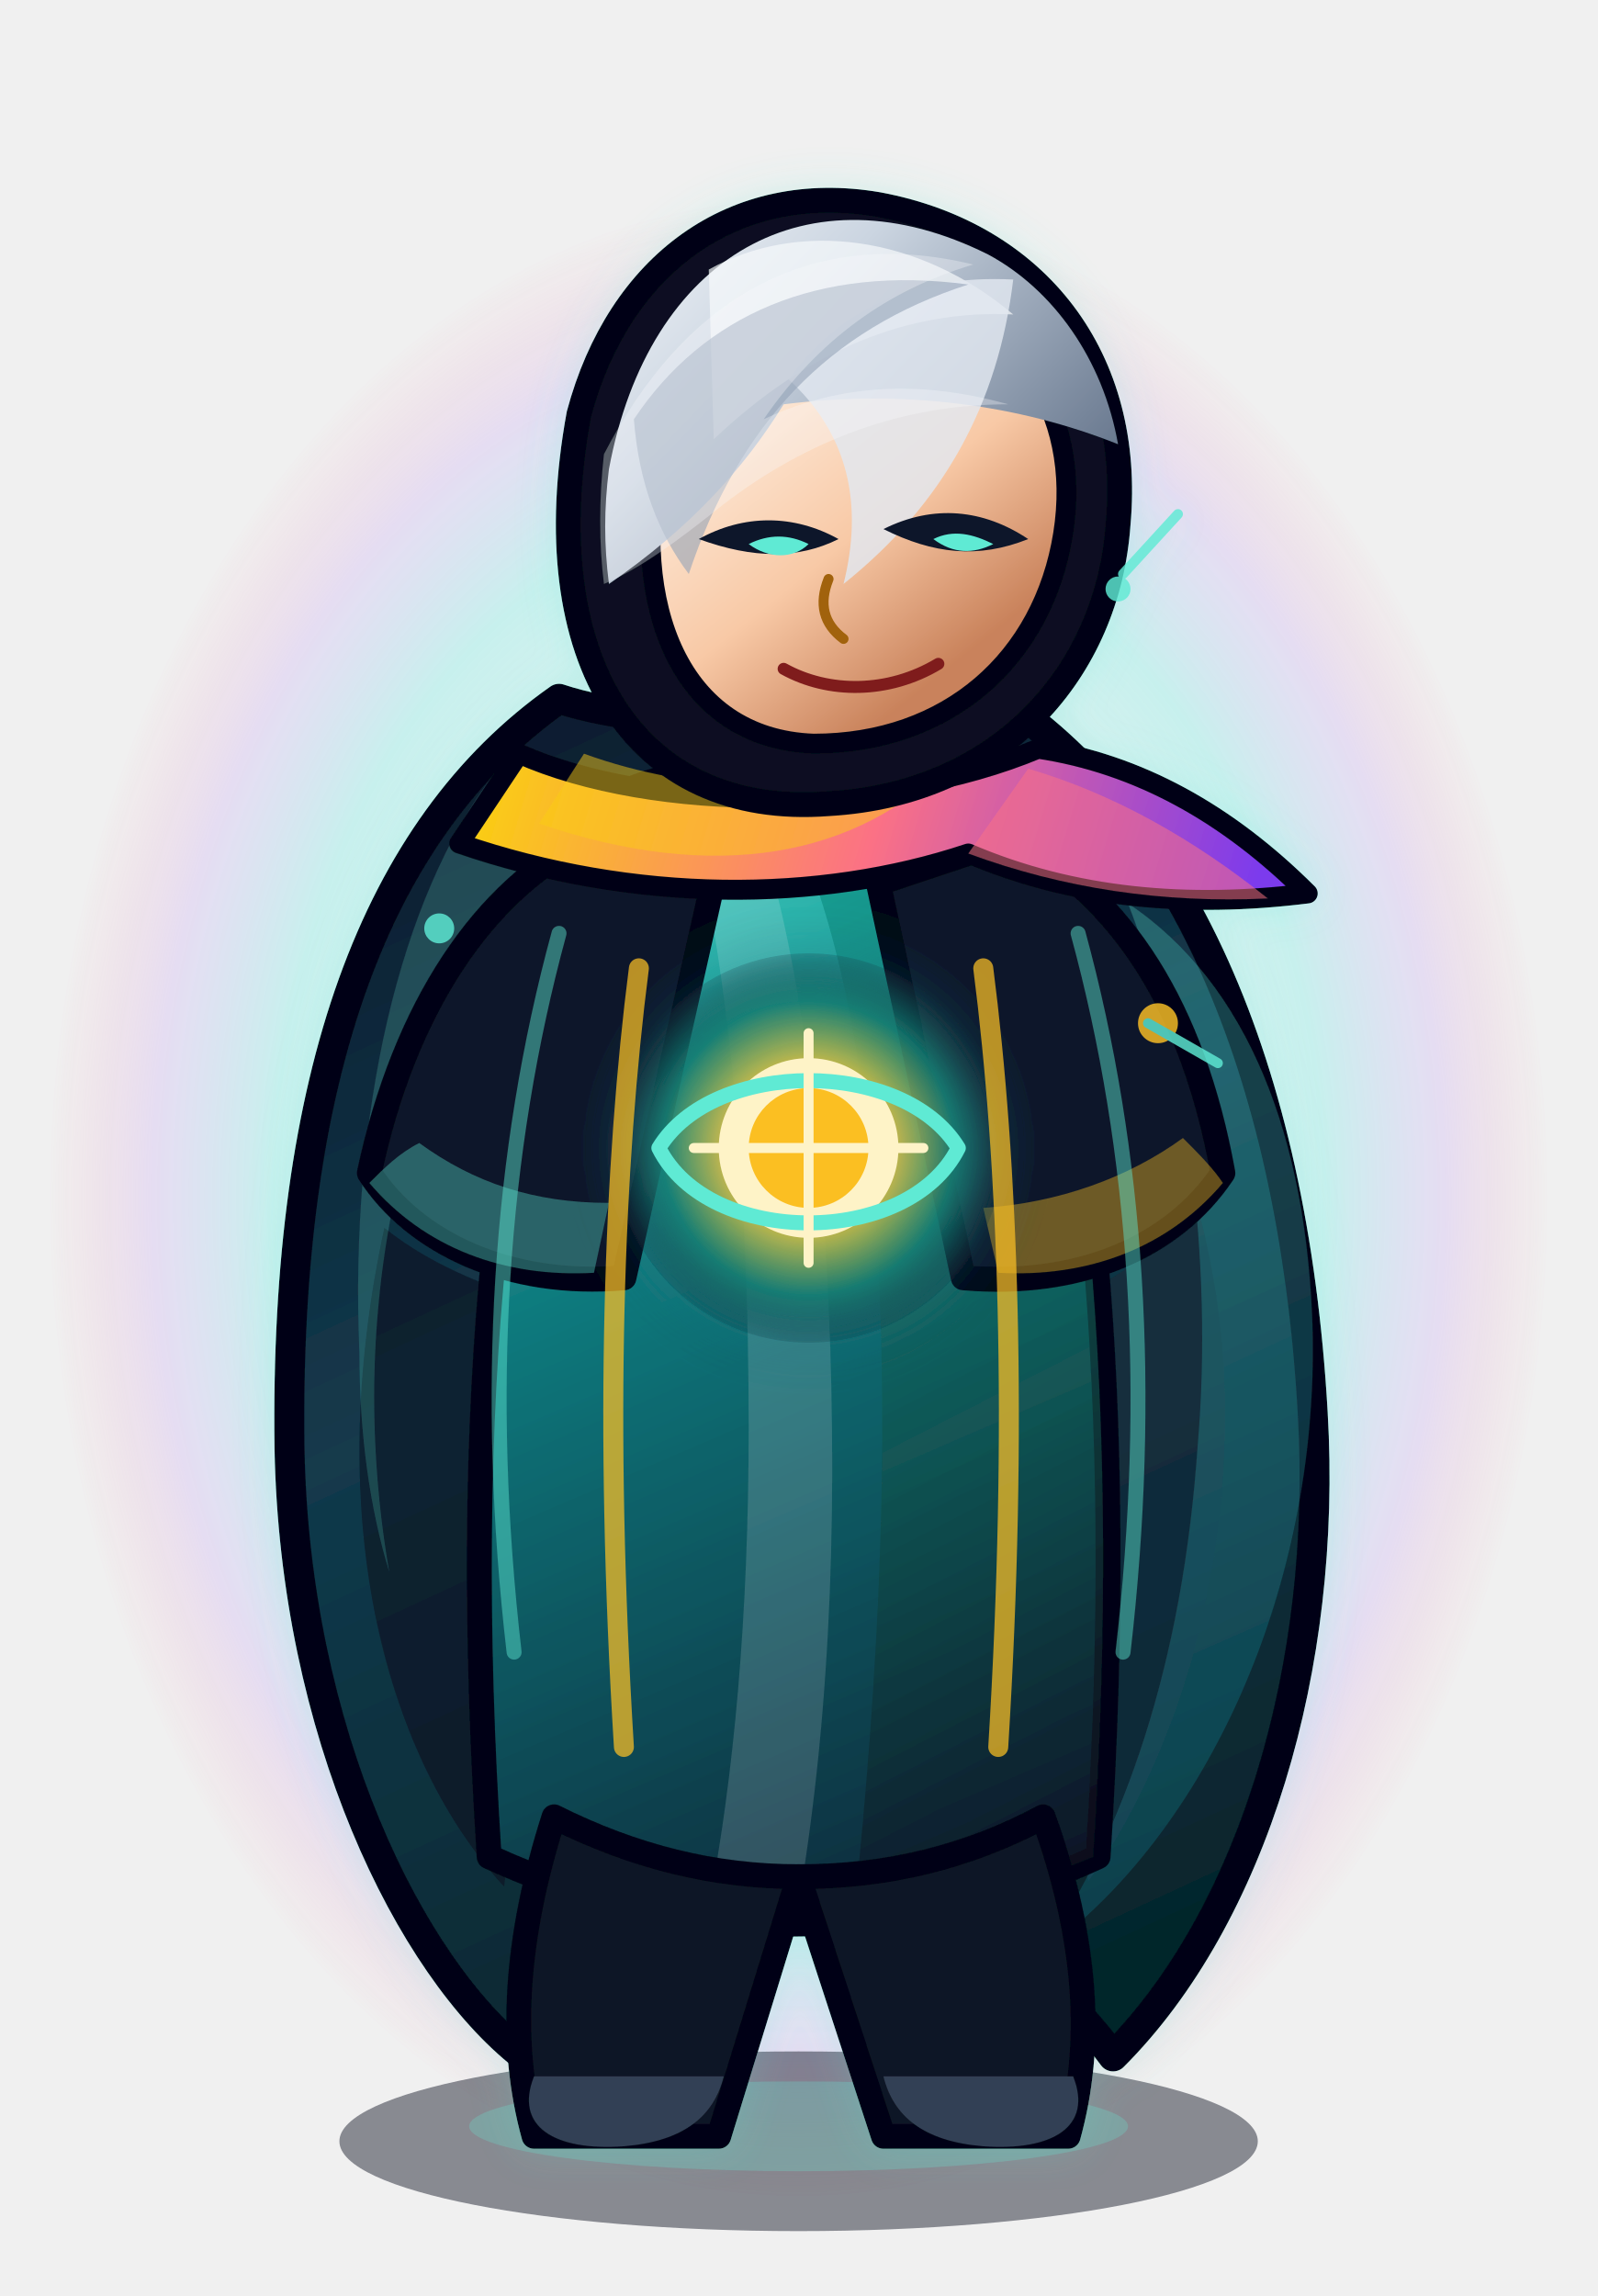
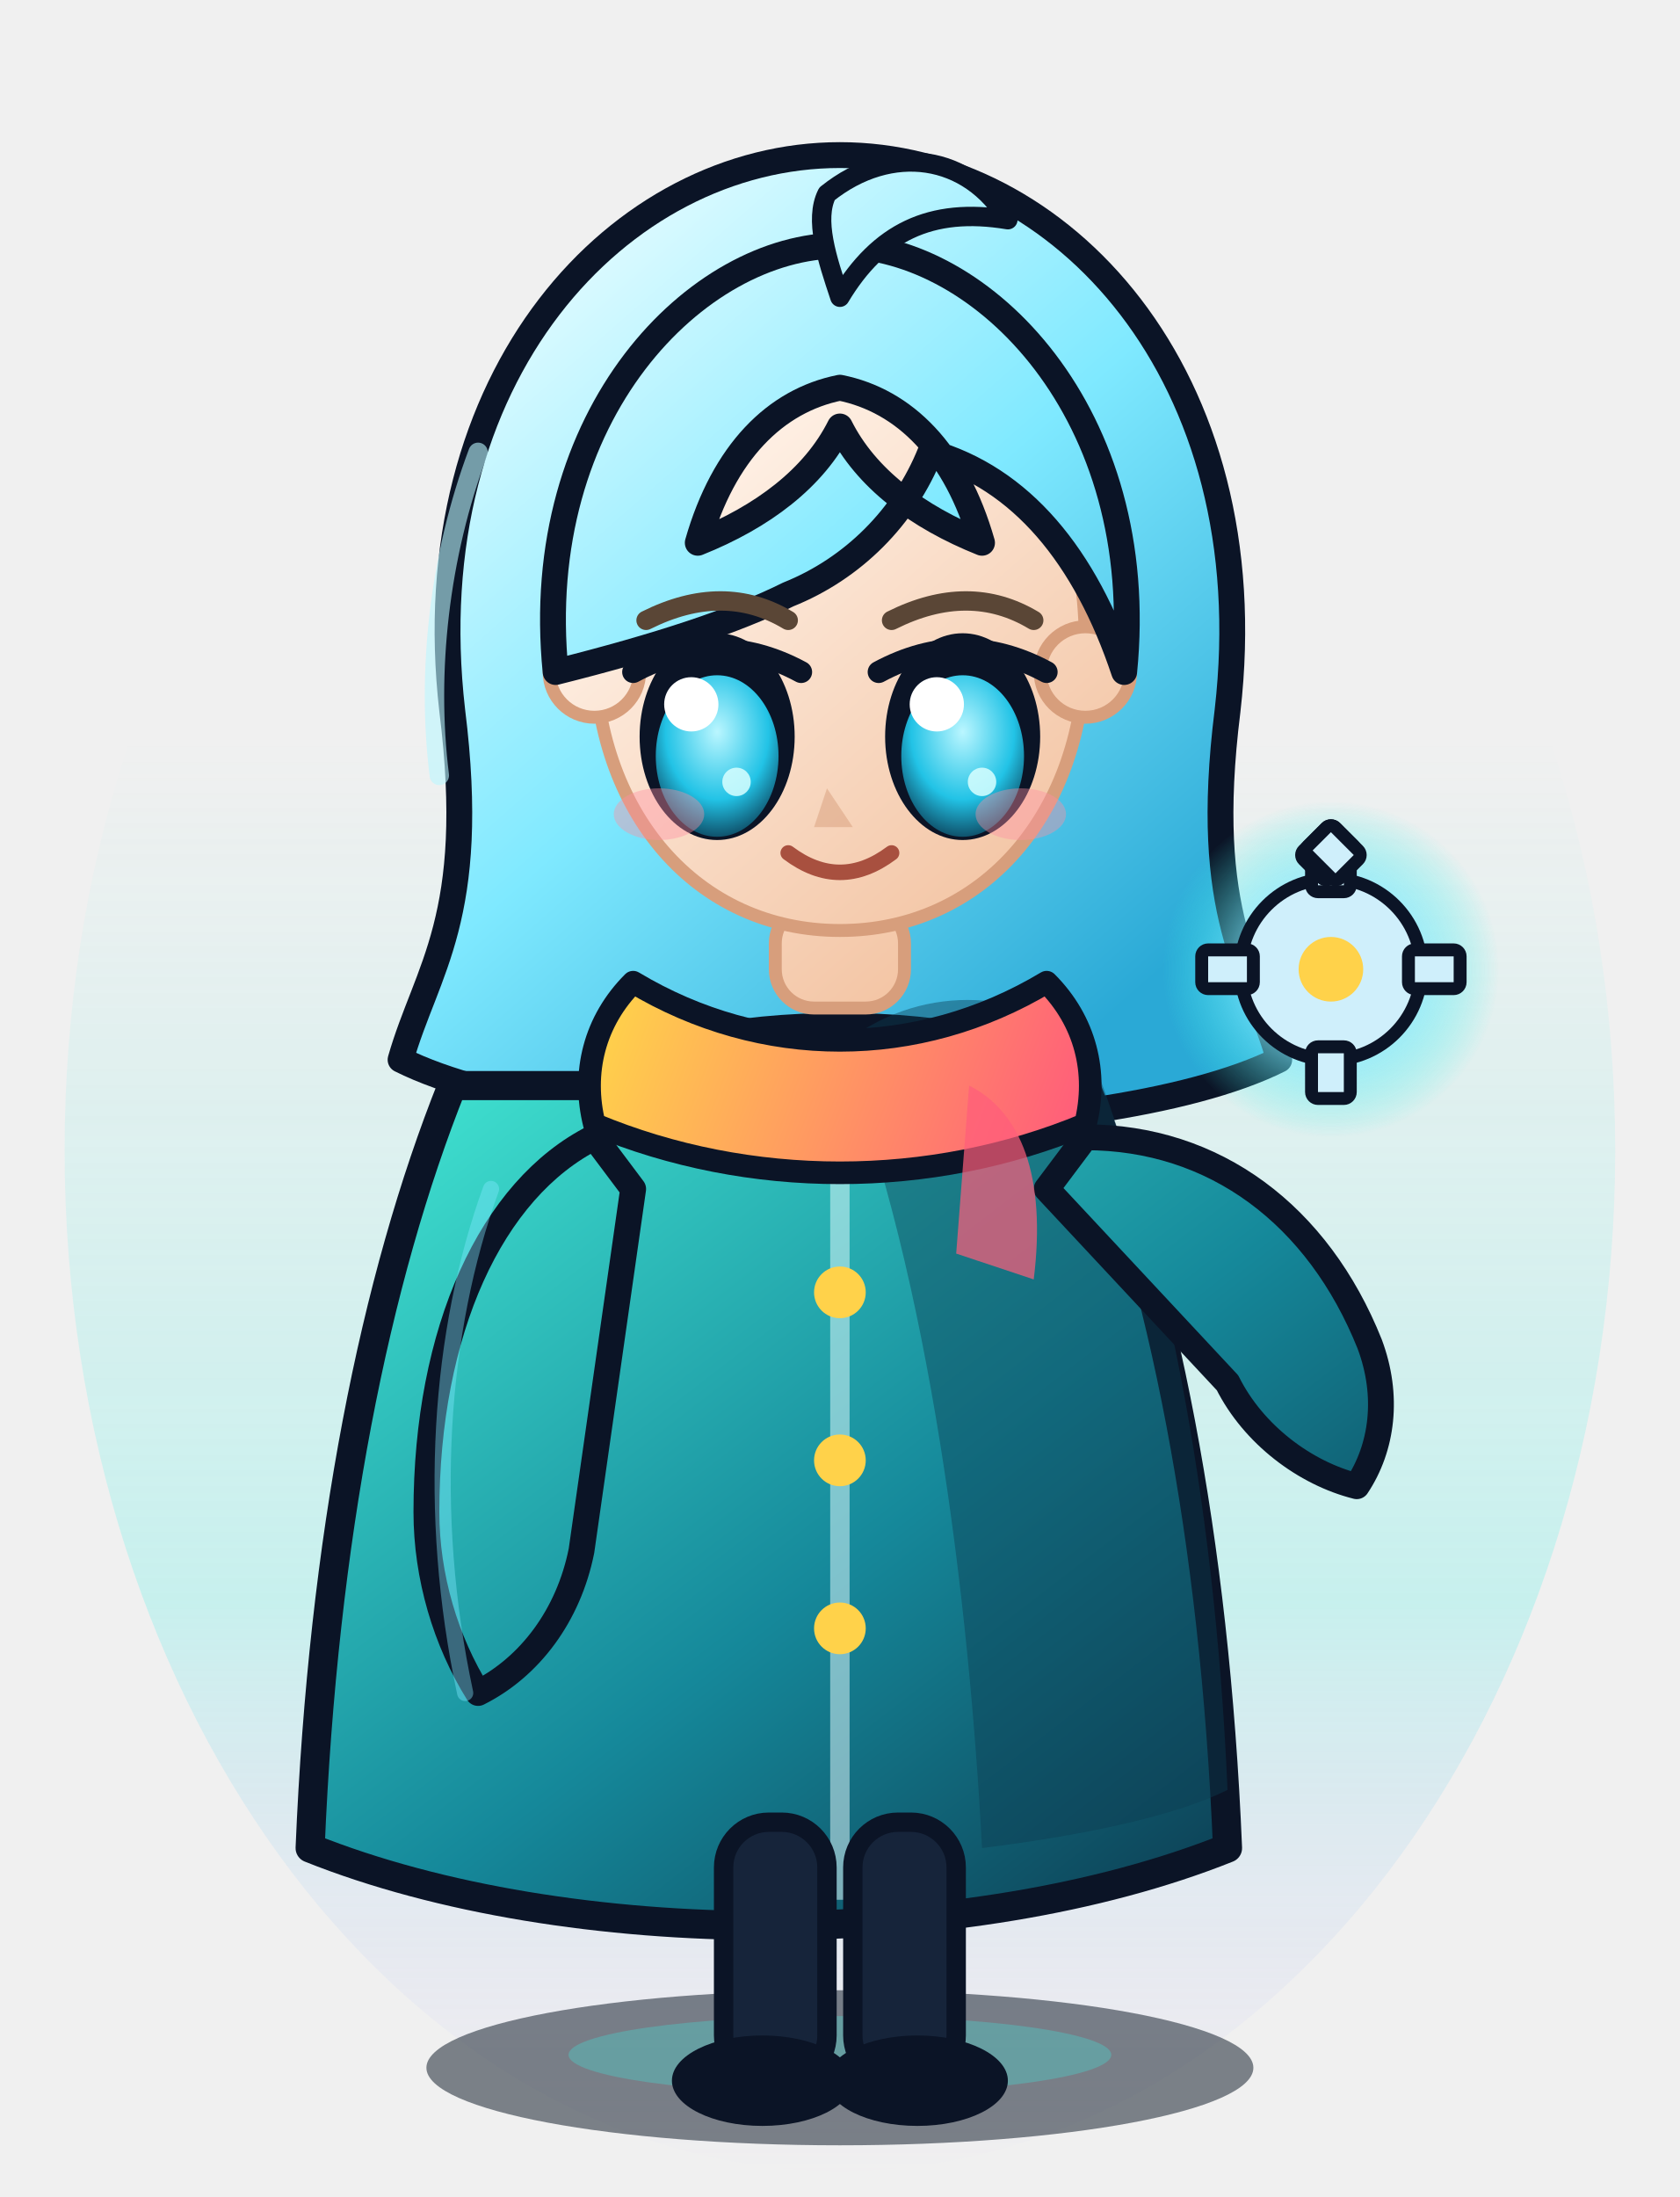
- <svg xmlns="http://www.w3.org/2000/svg" viewBox="0 0 320 460" role="img" aria-label="Chrono RPG hero">
+ <svg xmlns="http://www.w3.org/2000/svg" viewBox="0 0 260 340" role="img" aria-label="見習調律師">
  <defs>
-     <linearGradient id="capeMain" x1="96" x2="222" y1="120" y2="392" gradientUnits="userSpaceOnUse">
-       <stop stop-color="#0f172a" />
-       <stop offset="0.48" stop-color="#123a4c" />
-       <stop offset="1" stop-color="#06252c" />
+     <linearGradient id="h-aura" x1="0" y1="0" x2="0" y2="1">
+       <stop offset="0.3" stop-color="#38f2e6" stop-opacity="0" />
+       <stop offset="0.72" stop-color="#38f2e6" stop-opacity="0.22" />
+       <stop offset="1" stop-color="#b07bff" stop-opacity="0" />
    </linearGradient>
-     <linearGradient id="coatMain" x1="115" x2="208" y1="158" y2="374" gradientUnits="userSpaceOnUse">
-       <stop stop-color="#43e0cf" />
-       <stop offset="0.38" stop-color="#117c7f" />
-       <stop offset="1" stop-color="#0b293a" />
+     <linearGradient id="h-hair" x1="80" y1="36" x2="180" y2="150" gradientUnits="userSpaceOnUse">
+       <stop stop-color="#eafdff" />
+       <stop offset="0.5" stop-color="#7fe9ff" />
+       <stop offset="1" stop-color="#2aa9d6" />
    </linearGradient>
-     <linearGradient id="coatShade" x1="116" x2="206" y1="196" y2="372" gradientUnits="userSpaceOnUse">
-       <stop stop-color="#0d9488" />
-       <stop offset="0.62" stop-color="#134e4a" />
-       <stop offset="1" stop-color="#0b1120" />
+     <linearGradient id="h-coat" x1="78" y1="160" x2="186" y2="300" gradientUnits="userSpaceOnUse">
+       <stop stop-color="#3fe0cf" />
+       <stop offset="0.55" stop-color="#15889a" />
+       <stop offset="1" stop-color="#0c3b50" />
    </linearGradient>
-     <linearGradient id="rimCyan" x1="96" x2="238" y1="76" y2="398" gradientUnits="userSpaceOnUse">
-       <stop stop-color="#e0fffb" />
-       <stop offset="0.36" stop-color="#5eead4" />
-       <stop offset="1" stop-color="#0e7490" />
+     <linearGradient id="h-skin" x1="100" y1="74" x2="158" y2="140" gradientUnits="userSpaceOnUse">
+       <stop stop-color="#fff3e9" />
+       <stop offset="1" stop-color="#f3c4a3" />
    </linearGradient>
-     <linearGradient id="scarf" x1="100" x2="246" y1="152" y2="196" gradientUnits="userSpaceOnUse">
-       <stop stop-color="#facc15" />
-       <stop offset="0.5" stop-color="#fb7185" />
-       <stop offset="1" stop-color="#7c3aed" />
+     <linearGradient id="h-scarf" x1="96" y1="150" x2="166" y2="176" gradientUnits="userSpaceOnUse">
+       <stop stop-color="#ffd24a" />
+       <stop offset="1" stop-color="#ff5d7a" />
    </linearGradient>
-     <linearGradient id="skin" x1="134" x2="185" y1="74" y2="138" gradientUnits="userSpaceOnUse">
-       <stop stop-color="#fff7ed" />
-       <stop offset="0.6" stop-color="#f8c9a6" />
-       <stop offset="1" stop-color="#c9825b" />
-     </linearGradient>
-     <linearGradient id="hair" x1="112" x2="194" y1="46" y2="125" gradientUnits="userSpaceOnUse">
-       <stop stop-color="#f8fafc" />
-       <stop offset="0.4" stop-color="#cbd5e1" />
-       <stop offset="1" stop-color="#64748b" />
-     </linearGradient>
-     <radialGradient id="coreGlow" cx="0" cy="0" r="1" gradientTransform="matrix(42 0 0 42 162 230)" gradientUnits="userSpaceOnUse">
-       <stop stop-color="#fef3c7" />
-       <stop offset="0.33" stop-color="#fbbf24" />
-       <stop offset="0.7" stop-color="#0f766e" />
-       <stop offset="1" stop-color="#0f172a" stop-opacity="0" />
+     <radialGradient id="h-eye" cx="0.5" cy="0.35" r="0.7">
+       <stop offset="0" stop-color="#baf6ff" />
+       <stop offset="0.6" stop-color="#22c3e6" />
+       <stop offset="1" stop-color="#0b3a52" />
    </radialGradient>
-     <radialGradient id="energyAura" cx="0" cy="0" r="1" gradientTransform="matrix(150 0 0 200 160 240)" gradientUnits="userSpaceOnUse">
-       <stop offset="0.3" stop-color="#38f2e6" stop-opacity="0" />
-       <stop offset="0.7" stop-color="#38f2e6" stop-opacity="0.22" />
-       <stop offset="0.86" stop-color="#b07bff" stop-opacity="0.16" />
-       <stop offset="1" stop-color="#ff3b6b" stop-opacity="0" />
+     <radialGradient id="h-gear" cx="0.5" cy="0.5" r="0.5">
+       <stop offset="0" stop-color="#fff7e0" />
+       <stop offset="0.5" stop-color="#7fe9ff" />
+       <stop offset="1" stop-color="#38f2e6" stop-opacity="0" />
    </radialGradient>
-     <filter id="characterShadow" x="34" y="22" width="250" height="424" color-interpolation-filters="sRGB" filterUnits="userSpaceOnUse">
-       <feDropShadow dx="0" dy="16" stdDeviation="10" flood-color="#020617" flood-opacity="0.55" />
-       <feDropShadow dx="0" dy="0" stdDeviation="4" flood-color="#5eead4" flood-opacity="0.22" />
-     </filter>
-     <filter id="softBloom" x="70" y="86" width="178" height="214" color-interpolation-filters="sRGB" filterUnits="userSpaceOnUse">
-       <feGaussianBlur stdDeviation="6" result="blur" />
-       <feColorMatrix in="blur" result="glow" type="matrix" values="1.3 0 0 0 0 0 1.4 0 0 0 0 0 1.5 0 0 0 0 0 .72 0" />
-       <feMerge>
-         <feMergeNode in="glow" />
-         <feMergeNode in="SourceGraphic" />
-       </feMerge>
-     </filter>
  </defs>
-   <ellipse cx="160" cy="240" rx="150" ry="200" fill="url(#energyAura)" />
-   <g opacity="0.92">
-     <ellipse cx="160" cy="429" rx="92" ry="18" fill="#020617" opacity="0.48" />
-     <ellipse cx="160" cy="426" rx="66" ry="9" fill="#5eead4" opacity="0.26" />
+   <ellipse cx="130" cy="178" rx="120" ry="158" fill="url(#h-aura)" />
+   <ellipse cx="130" cy="320" rx="64" ry="12" fill="#04101e" opacity="0.5" />
+   <ellipse cx="130" cy="318" rx="42" ry="6" fill="#38f2e6" opacity="0.28" />
+   <path fill="url(#h-hair)" stroke="#0b1426" stroke-width="4" stroke-linejoin="round" d="M70 110c-6-52 26-86 60-86s66 34 60 86c-4 32 4 40 8 54-28 14-108 14-136 0 4-14 12-22 8-54Z" />
+   <path fill="url(#h-coat)" stroke="#0b1426" stroke-width="4.5" stroke-linejoin="round" d="M92 168c12-12 64-12 76 0 12 30 20 70 22 118-40 16-102 16-142 0 2-48 10-88 22-118Z" />
+   <path fill="#0b3b50" opacity="0.42" d="M130 162c14 36 20 86 22 124 16-2 30-5 38-9-2-46-10-86-22-116-10-8-26-9-38 1Z" />
+   <path fill="none" stroke="#eafdff" stroke-width="3" opacity="0.5" d="M130 176v118" />
+   <g fill="#ffd24a">
+     <circle cx="130" cy="200" r="4" />
+     <circle cx="130" cy="226" r="4" />
+     <circle cx="130" cy="252" r="4" />
  </g>
-   <g filter="url(#characterShadow)">
-     <path fill="url(#capeMain)" stroke="#020617" stroke-linejoin="round" stroke-width="6" d="M112 140c-37 26-55 76-54 150 1 57 24 104 47 122 17-23 32-35 54-35 23 0 47 12 64 35 28-28 43-78 40-129-4-70-27-120-64-144-18 8-66 8-87 1Z" />
-     <path fill="#0b1120" d="M77 246c10 8 23 13 38 17l-14 115c-23-25-37-72-24-132Z" opacity="0.62" />
-     <path fill="#132b3a" d="M240 242c-9 10-23 19-40 24l18 111c21-29 36-83 22-135Z" opacity="0.72" />
-     <path fill="url(#rimCyan)" d="M226 181c12 31 17 72 14 108-3 45-15 78-31 102 33-24 55-73 54-124-1-39-13-70-37-86Z" opacity="0.3" />
-     <path fill="#5eead4" d="M99 155c-19 25-29 68-27 116 0 16 2 31 6 44-10-58 5-116 42-157l-21-3Z" opacity="0.2" />
-     <path fill="url(#coatMain)" stroke="#020617" stroke-linejoin="round" stroke-width="5" d="M118 163c16-14 69-14 85 0 15 47 23 116 17 209-39 18-83 18-122 0-6-92 2-162 20-209Z" />
-     <path fill="url(#coatShade)" d="M158 164c19 38 24 117 13 220 15-1 31-5 48-12 6-93-2-162-17-209-9-8-27-11-44 1Z" opacity="0.68" />
-     <path fill="#f8fafc" d="M139 166c7 30 11 70 11 120 0 38-3 70-8 96l17 5c7-38 9-80 7-126-2-42-7-76-16-101l-11 6Z" opacity="0.16" />
-     <path fill="#0f172a" stroke="#020617" stroke-linejoin="round" stroke-width="5" d="M118 168c-21 10-37 34-44 67 9 14 28 23 51 21l18-80-25-8Z" />
-     <path fill="#0f172a" stroke="#020617" stroke-linejoin="round" stroke-width="5" d="M203 168c22 12 36 34 42 67-10 15-29 23-52 21l-17-79 27-9Z" />
-     <path fill="#5eead4" d="M84 229c11 8 23 12 38 12l-3 14c-18 1-34-5-45-18 3-3 6-6 10-8Z" opacity="0.36" />
-     <path fill="#fbbf24" d="M197 242c15-1 29-6 40-14 3 3 6 6 8 9-11 13-27 19-45 18l-3-13Z" opacity="0.4" />
-     <path fill="url(#scarf)" stroke="#020617" stroke-linejoin="round" stroke-width="4" d="M104 151c27 12 73 12 104-1 20 3 38 13 54 29-24 3-47 1-68-8-30 10-67 10-102-2l12-18Z" />
-     <path fill="#facc15" d="M117 151c22 8 49 9 74 1-19 20-48 25-83 13l9-14Z" opacity="0.48" />
-     <path fill="#fb7185" d="M206 154c17 5 33 14 48 26-21 1-41-2-60-9l12-17Z" opacity="0.52" />
-     <path fill="#0b1120" stroke="#020617" stroke-linejoin="round" stroke-width="5" d="M116 83c8-30 31-47 60-42 32 6 51 31 48 64-2 29-23 54-58 56-39 3-59-29-50-78Z" />
-     <path fill="url(#skin)" stroke="#020617" stroke-linejoin="round" stroke-width="4" d="M132 91c5-25 23-39 47-34 24 5 38 25 34 50-4 25-23 42-50 42-27-1-37-28-31-58Z" />
-     <path fill="url(#hair)" d="M122 94c8-43 40-61 76-43 13 7 23 21 26 38-20-8-43-11-67-8-8 13-19 25-35 36-1-8-1-15 0-23Z" />
-     <path fill="#f8fafc" d="M142 54c18-10 42-7 61 9-21-1-41 7-60 25l-1-34Z" opacity="0.68" />
-     <path fill="#e2e8f0" d="M158 76c10-14 25-21 45-20-3 25-14 45-34 61 4-16 1-30-11-41Z" opacity="0.82" />
-     <path fill="#94a3b8" d="M127 84c14-21 37-31 67-27-28 9-46 28-56 58-6-8-10-18-11-31Z" opacity="0.6" />
-     <path fill="#0f172a" d="M140 108c9-5 19-5 28 0-8 4-17 4-28 0ZM177 106c10-5 20-4 29 2-10 4-19 3-29-2Z" />
-     <path fill="#5eead4" d="M150 109c4-2 8-2 12 0-3 3-8 3-12 0ZM187 108c4-2 8-1 12 1-4 2-8 2-12-1Z" />
-     <path fill="none" stroke="#a16207" stroke-linecap="round" stroke-width="2" d="M166 116c-2 5-1 9 3 12" />
-     <path fill="none" stroke="#7f1d1d" stroke-linecap="round" stroke-width="2.4" d="M157 134c9 5 21 5 31-1" />
-     <path fill="#f8fafc" d="M121 91c16-31 41-46 74-38-17 5-31 15-42 31 15-7 31-8 49-3-21 0-40 7-57 20-10 8-17 13-24 16-1-8-1-17 0-26Z" opacity="0.32" />
-     <g filter="url(#softBloom)">
-       <circle cx="162" cy="230" r="39" fill="url(#coreGlow)" opacity="0.82" />
-       <circle cx="162" cy="230" r="18" fill="#fef3c7" />
-       <circle cx="162" cy="230" r="12" fill="#fbbf24" />
-       <path fill="none" stroke="#5eead4" stroke-linecap="round" stroke-width="3" d="M132 230c11-18 49-18 60 0M132 230c10 20 50 20 60 0" />
-       <path fill="none" stroke="#fef3c7" stroke-linecap="round" stroke-width="2" d="M162 207v46M139 230h46" />
+   <g fill="#16243a" stroke="#0b1426" stroke-width="3">
+     <rect x="112" y="282" width="16" height="40" rx="7" />
+     <rect x="132" y="282" width="16" height="40" rx="7" />
+   </g>
+   <g fill="#0b1426">
+     <ellipse cx="118" cy="322" rx="14" ry="7" />
+     <ellipse cx="142" cy="322" rx="14" ry="7" />
+   </g>
+   <path fill="url(#h-coat)" stroke="#0b1426" stroke-width="4" stroke-linejoin="round" d="M92 176c-16 8-26 30-26 58 0 10 3 20 8 28 8-4 14-12 16-22l8-56-6-8Z" />
+   <path fill="url(#h-coat)" stroke="#0b1426" stroke-width="4" stroke-linejoin="round" d="M168 176c20 0 36 12 44 32 3 8 2 16-2 22-8-2-16-8-20-16l-28-30 6-8Z" />
+   <path fill="url(#h-scarf)" stroke="#0b1426" stroke-width="3.5" stroke-linejoin="round" d="M98 152c20 12 44 12 64 0 6 6 8 14 6 22-24 10-52 10-76 0-2-8 0-16 6-22Z" />
+   <path fill="#ff5d7a" d="M150 168c8 4 12 14 10 30l-12-4 2-26Z" opacity="0.7" />
+   <rect x="120" y="140" width="20" height="16" rx="6" fill="url(#h-skin)" stroke="#d79e7c" stroke-width="2" />
+   <path fill="url(#h-skin)" stroke="#d79e7c" stroke-width="2" d="M92 100c0-30 16-46 38-46s38 16 38 46c0 26-16 44-38 44s-38-18-38-44Z" />
+   <circle cx="92" cy="104" r="7" fill="url(#h-skin)" stroke="#d79e7c" stroke-width="2" />
+   <circle cx="168" cy="104" r="7" fill="url(#h-skin)" stroke="#d79e7c" stroke-width="2" />
+   <path fill="url(#h-hair)" stroke="#0b1426" stroke-width="4" stroke-linejoin="round" d="M86 104c-4-40 22-66 44-66s48 26 44 66c-6-18-16-30-30-34-4 10-12 18-22 22-8 4-20 8-36 12Zm44-44c-10 2-18 10-22 24 10-4 18-10 22-18 4 8 12 14 22 18-4-14-12-22-22-24Z" />
+   <path fill="url(#h-hair)" stroke="#0b1426" stroke-width="3" stroke-linejoin="round" d="M128 30c10-8 22-6 28 4-12-2-20 2-26 12-2-6-4-12-2-16Z" />
+   <path d="M100 96q12-6 22 0" fill="none" stroke="#5a4636" stroke-width="3" stroke-linecap="round" />
+   <path d="M138 96q12-6 22 0" fill="none" stroke="#5a4636" stroke-width="3" stroke-linecap="round" />
+   <g>
+     <ellipse cx="111" cy="114" rx="12" ry="16" fill="#0b1426" />
+     <ellipse cx="111" cy="117" rx="9.5" ry="12.5" fill="url(#h-eye)" />
+     <circle cx="107" cy="109" r="4.2" fill="#ffffff" />
+     <circle cx="114" cy="121" r="2.2" fill="#d8ffff" opacity="0.85" />
+     <path d="M98 104q13-7 26 0" fill="none" stroke="#0b1426" stroke-width="3.4" stroke-linecap="round" />
+     <ellipse cx="149" cy="114" rx="12" ry="16" fill="#0b1426" />
+     <ellipse cx="149" cy="117" rx="9.5" ry="12.5" fill="url(#h-eye)" />
+     <circle cx="145" cy="109" r="4.2" fill="#ffffff" />
+     <circle cx="152" cy="121" r="2.2" fill="#d8ffff" opacity="0.85" />
+     <path d="M136 104q13-7 26 0" fill="none" stroke="#0b1426" stroke-width="3.4" stroke-linecap="round" />
+   </g>
+   <path d="M128 122l4 6h-6Z" fill="#d79e7c" opacity="0.5" />
+   <path d="M122 132q8 6 16 0" fill="none" stroke="#a8503f" stroke-width="2.4" stroke-linecap="round" />
+   <ellipse cx="102" cy="126" rx="7" ry="4" fill="#ff8fa3" opacity="0.4" />
+   <ellipse cx="158" cy="126" rx="7" ry="4" fill="#ff8fa3" opacity="0.4" />
+   <g transform="translate(206 150)">
+     <circle r="26" fill="url(#h-gear)" opacity="0.7" />
+     <g fill="#cfeffb" stroke="#0b1426" stroke-width="2">
+       <circle r="14" />
+       <g>
+         <rect x="-3" y="-20" width="6" height="8" rx="1" />
+         <rect x="-3" y="12" width="6" height="8" rx="1" />
+         <rect x="-20" y="-3" width="8" height="6" rx="1" />
+         <rect x="12" y="-3" width="8" height="6" rx="1" />
+         <rect x="-16" y="-16" width="6" height="7" rx="1" transform="rotate(45)" />
+         <rect x="10" y="-16" width="6" height="7" rx="1" transform="rotate(-45)" />
+       </g>
    </g>
-     <path fill="#111827" stroke="#020617" stroke-linejoin="round" stroke-width="5" d="M111 364c16 8 32 12 49 12l-16 52h-37c-5-18-4-39 4-64Z" />
-     <path fill="#111827" stroke="#020617" stroke-linejoin="round" stroke-width="5" d="M160 376c18 0 34-4 49-12 9 25 10 46 5 64h-37l-17-52Z" />
-     <path fill="#334155" d="M107 416h38c-2 8-8 13-20 14-14 1-22-4-18-14ZM177 416h38c4 10-4 15-18 14-12-1-18-6-20-14Z" />
-     <path fill="none" stroke="#fbbf24" stroke-linecap="round" stroke-width="4" d="M128 194c-5 39-7 91-3 156M197 194c5 39 7 91 3 156" opacity="0.72" />
-     <path fill="none" stroke="#5eead4" stroke-linecap="round" stroke-width="3" d="M112 187c-12 44-15 92-9 144M216 187c12 44 15 92 9 144" opacity="0.45" />
-     <g opacity="0.82">
-       <circle cx="88" cy="186" r="3" fill="#5eead4" />
-       <circle cx="232" cy="205" r="4" fill="#fbbf24" />
-       <circle cx="224" cy="118" r="2.5" fill="#5eead4" />
-       <path fill="none" stroke="#5eead4" stroke-linecap="round" stroke-width="2" d="M225 115l11-12M230 205l14 8" />
-     </g>
+     <circle r="5" fill="#ffd24a" />
  </g>
+   <path d="M74 70c-6 16-8 34-6 50" fill="none" stroke="#baf6ff" stroke-width="3" stroke-linecap="round" opacity="0.6" />
+   <path d="M76 184c-8 22-10 50-4 78" fill="none" stroke="#7fe9ff" stroke-width="2.5" stroke-linecap="round" opacity="0.4" />
</svg>
